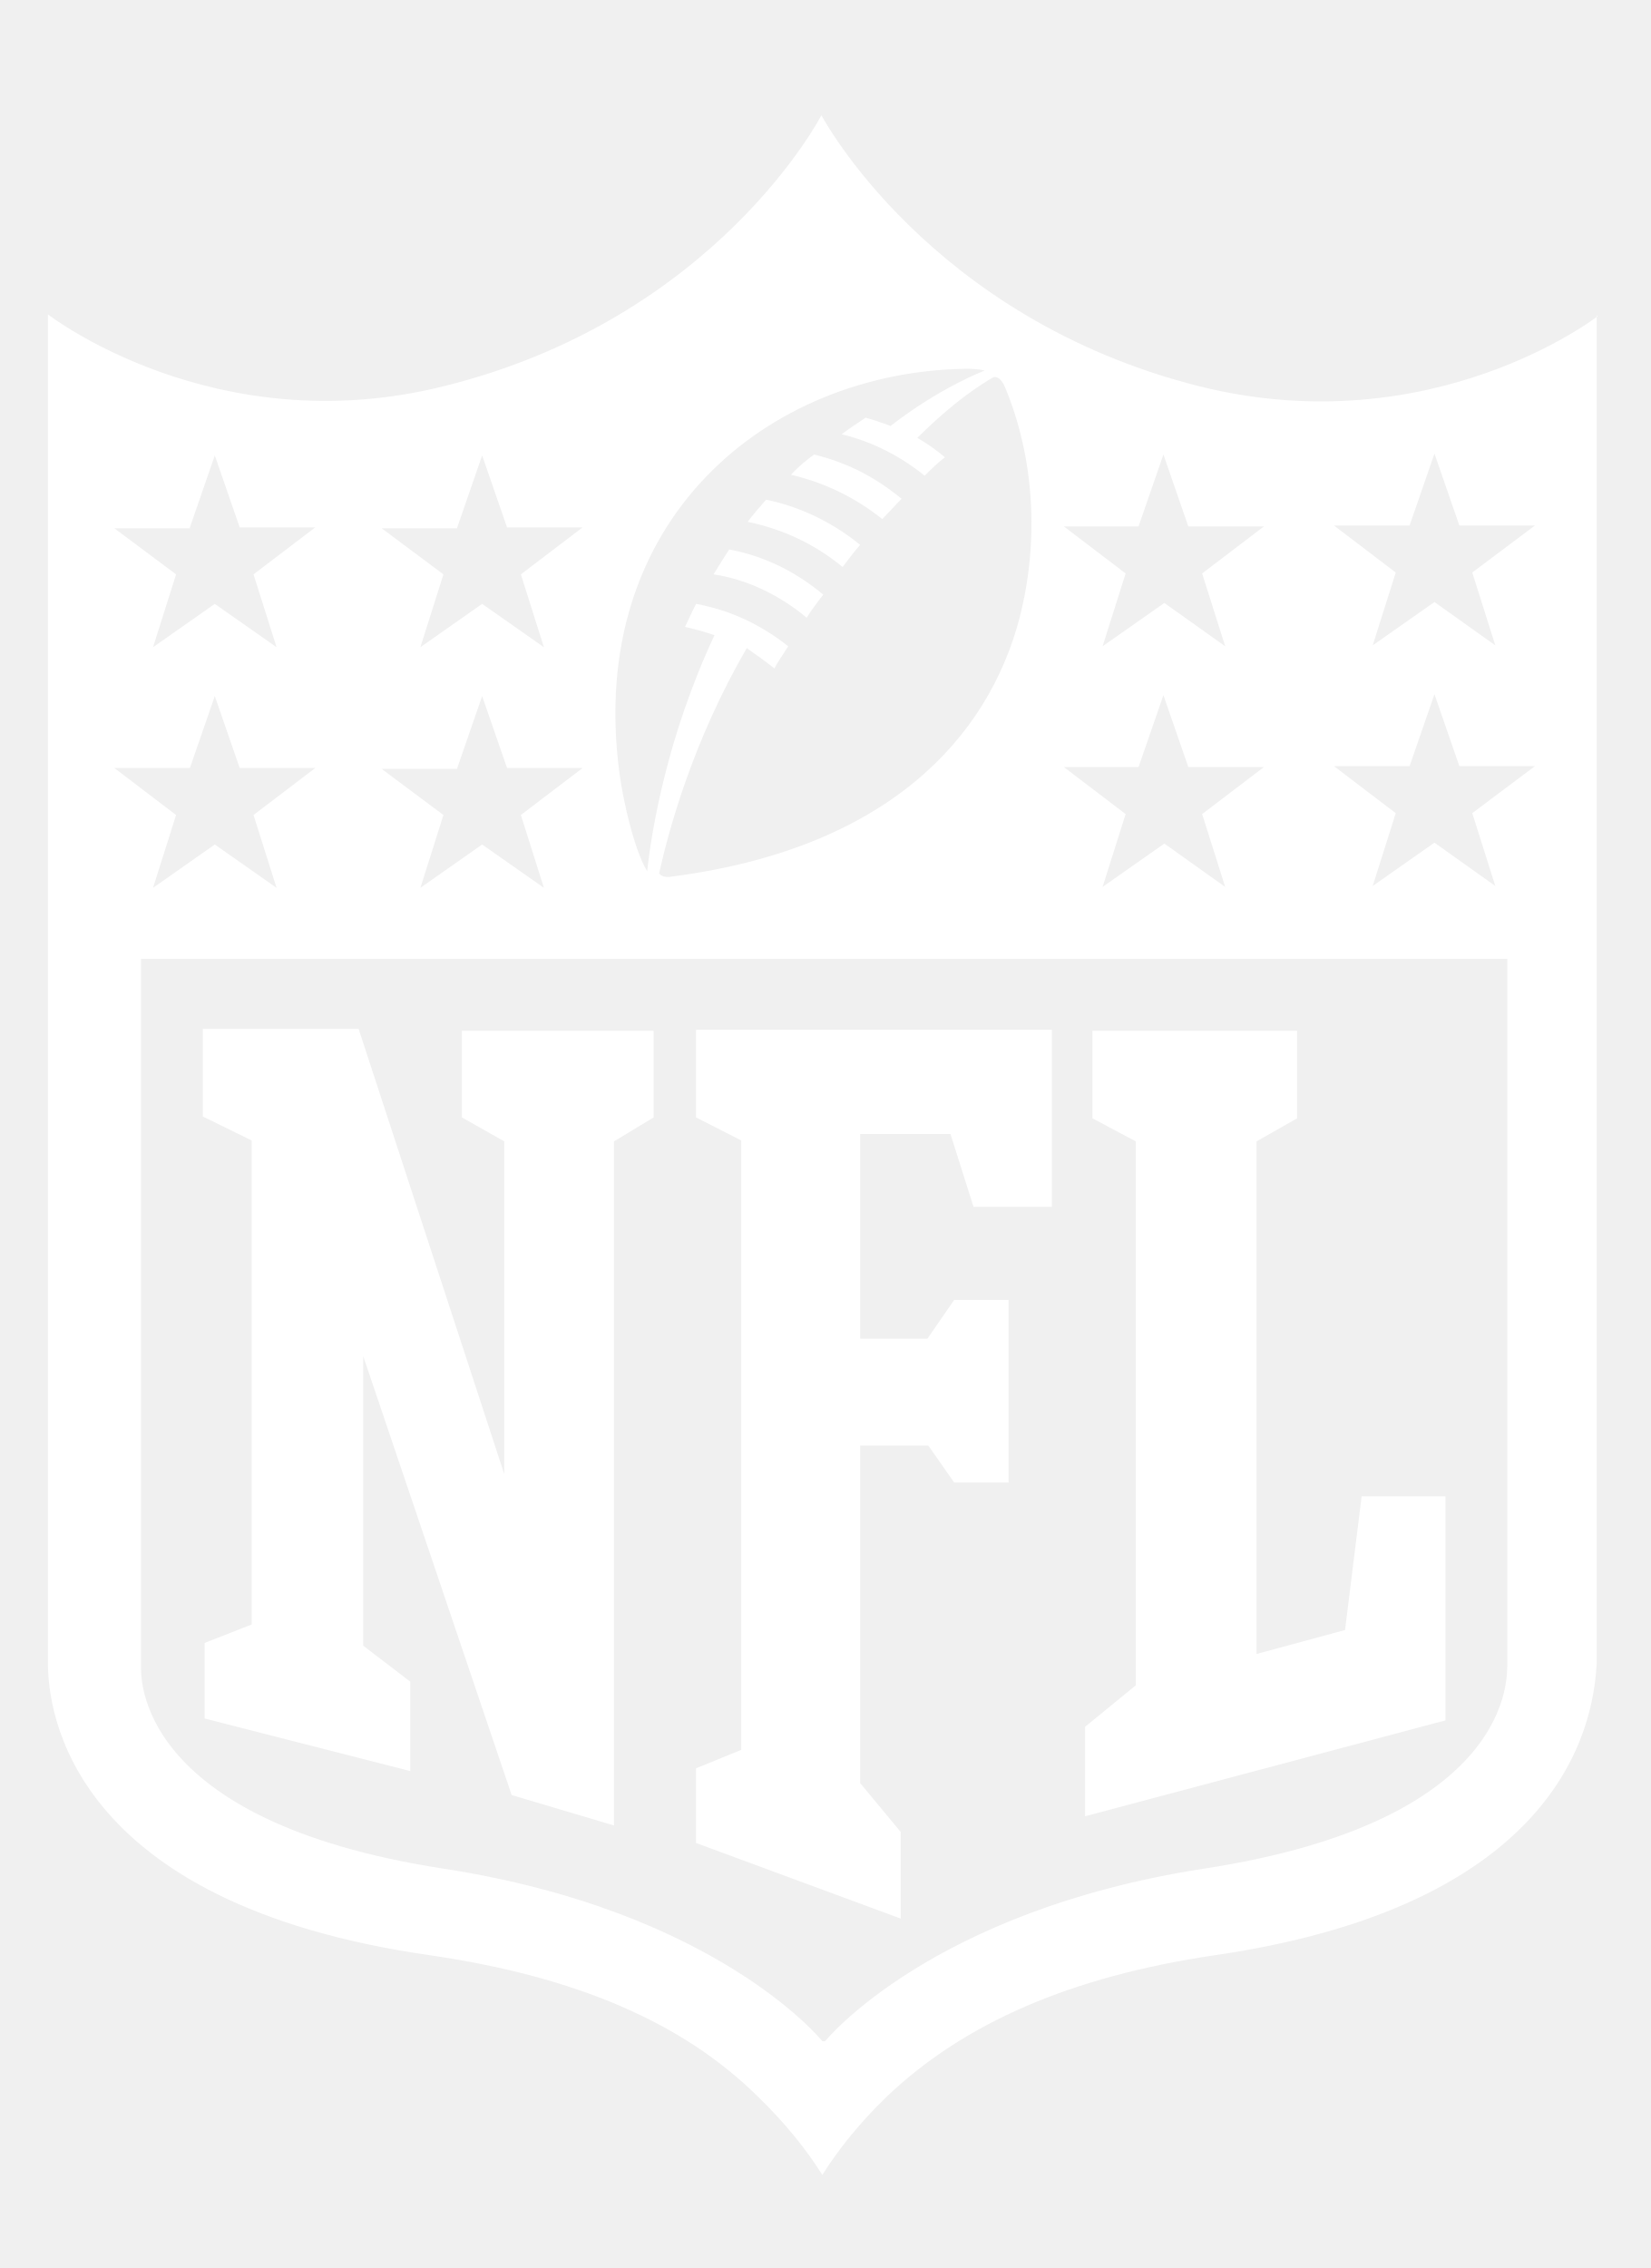
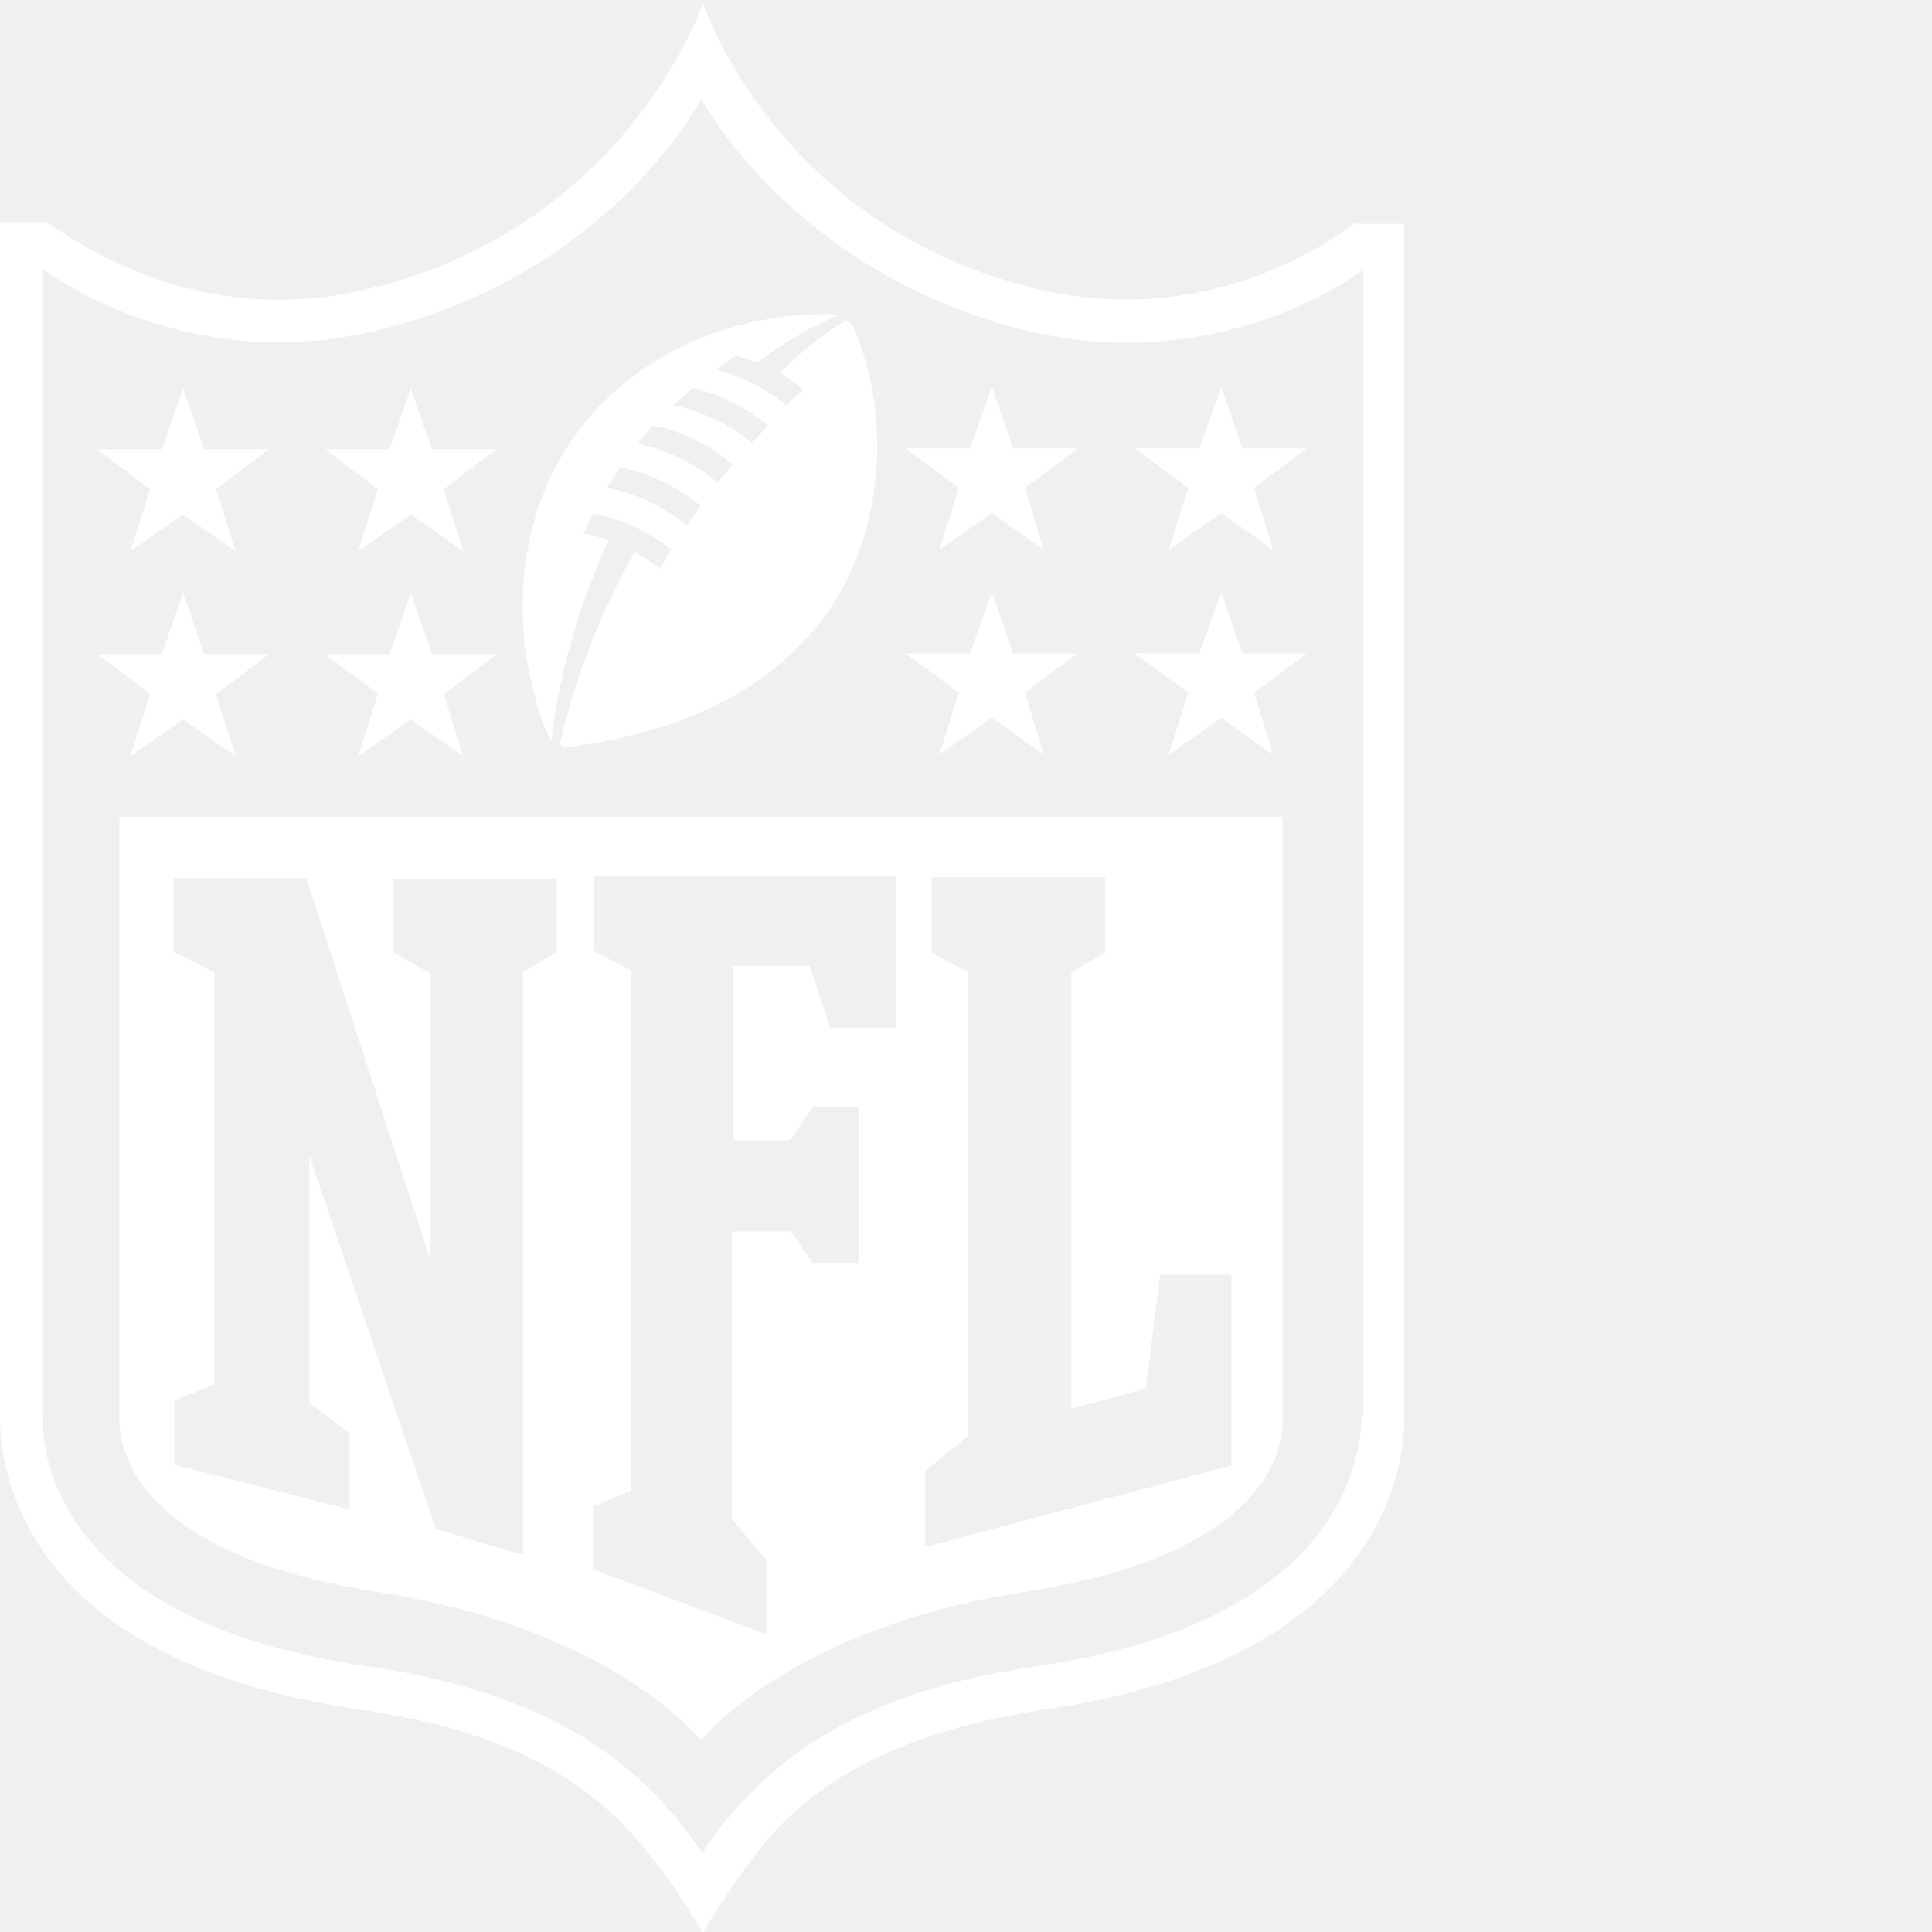
- <svg xmlns="http://www.w3.org/2000/svg" version="1.1" id="Layer_1" x="0px" y="0px" viewBox="0 0 179 246" style="enable-background:new 0 0 179 246;" xml:space="preserve">
+ <svg xmlns="http://www.w3.org/2000/svg" version="1.1" id="Layer_1" x="0px" y="0px" viewBox="0 0 246 246" style="enable-background:new 0 0 246 246;" xml:space="preserve">
  <style type="text/css">
	.st0{fill:#FFFFFF;}
+ 	.st1{fill:#D50A0A;}
</style>
-   <path class="st0" d="M95.7,56.3c0.7-0.7,1.4-1.5,2.1-2.2c-2.1-1.7-5-3.7-9.5-4.8c-0.8,0.6-1.7,1.3-2.5,2.2  C89.3,52.3,92.7,53.9,95.7,56.3L95.7,56.3z" />
-   <path class="st0" d="M173.3,34.3c0,0-17.9,13.9-43.2,7.6c-29.4-7.4-41-29.4-41-29.4s-11.4,22.1-41,29.4c-24.9,6.2-42.9-7.8-42.9-7.8  v146.3c0,5,2.1,26.1,41.6,31.7c15.6,2.3,27.2,7.2,35.4,15.3c3,2.9,5.3,5.8,7,8.5c1.7-2.7,4-5.6,7-8.5c8.4-8,20-13,35.4-15.3  c39.5-5.7,41.3-26.8,41.6-31.7V34.2L173.3,34.3z M123.5,57.1l2.7-7.8l2.7,7.8h8.2l-6.7,5.1l2.5,7.9l0,0h0l0,0l-6.6-4.7l-6.7,4.7  l2.5-7.9l-6.7-5.1H123.5z M123.5,83.2l2.7-7.8l2.7,7.8h8.2l-6.7,5.1l2.5,7.9l0,0h0l0,0l-6.6-4.7l-6.7,4.7l2.5-7.9l-6.7-5.1H123.5z   M104.8,40c1.5,0,2,0.2,2,0.2s-4.8,1.8-10.2,6c0,0-1.3-0.5-2.7-0.9c-0.9,0.6-1.8,1.2-2.6,1.8c2.5,0.6,5.8,1.9,9,4.5  c0.7-0.7,1.4-1.4,2.2-2c-0.7-0.6-1.9-1.5-3-2.1c4.8-4.8,8.3-6.6,8.3-6.6l0,0c0.7-0.1,1.1,0.8,1.3,1.3c3,7.3,3.7,16.2,1.5,24.8  c-3.4,13-14.3,25.1-37.9,28.1c-0.5,0.1-1.1-0.1-1.2-0.4c1.1-4.9,3.7-14.4,9.5-24.4C82,71,83,71.7,84,72.5c0.3-0.6,0.8-1.3,1.5-2.4  c-2.9-2.3-6.2-3.9-10-4.6c0,0-0.7,1.4-1.2,2.5c0,0,1.5,0.3,3.2,0.9c-5.1,10.9-6.8,21-7.3,25.6c-1.4-2.3-2.6-7.6-3-10.6  C63.5,56.4,83.3,40.3,104.8,40z M49.6,57.2l2.7-7.8l2.7,7.8h8.2l-6.7,5.1l2.5,7.9l-6.7-4.7l-6.7,4.7l2.5-7.9l0,0l-6.7-5H49.6z   M49.6,83.3l2.7-7.8l2.7,7.8h8.2l-6.7,5.1l2.5,7.9l-6.7-4.7l-6.7,4.7l2.5-7.9l0,0l-6.7-5H49.6z M20.6,57.2l2.7-7.8l2.7,7.8h8.2  l-6.7,5.1l2.5,7.9l-6.7-4.7l-6.7,4.7l2.5-7.9l0,0l-6.7-5H20.6z M12.4,83.3h8.2l2.7-7.8l2.7,7.8h8.2l-6.7,5.1l2.5,7.9l-6.7-4.7  l-6.7,4.7l2.5-7.9l0,0L12.4,83.3z M130.5,202.7c-29.6,4.6-41,18.7-41,18.7h-0.3c0,0-11.3-14.1-41-18.7c-33.9-5.2-32.9-21.2-32.9-22  V104h148.2v76.7C163.4,181.5,164.6,197.5,130.5,202.7z M159.7,88.2l2.5,7.9l0,0h0l0,0l-6.6-4.7l-6.7,4.7l2.5-7.9l-6.7-5.1h8.2  l2.7-7.8l2.7,7.8h8.2L159.7,88.2z M159.7,62.1l2.5,7.9l0,0h0l0,0l-6.6-4.7l-6.7,4.7l2.5-7.9l-6.7-5.1h8.2l2.7-7.8l2.7,7.8h8.2  L159.7,62.1z" />
-   <path class="st0" d="M87.5,67c0.5-0.8,1.1-1.6,1.8-2.5c-2.5-2.1-5.9-4.1-10.2-4.9c-0.6,0.9-1.7,2.7-1.7,2.7  C80.8,62.8,84.4,64.4,87.5,67L87.5,67z" />
-   <path class="st0" d="M91.4,61.5c0.6-0.8,1.2-1.6,1.9-2.4c-3.4-2.8-7.2-4.3-10.2-4.9c-0.7,0.8-1.4,1.6-2,2.4  C85,57.4,88.5,59.1,91.4,61.5L91.4,61.5z" />
-   <polygon class="st0" points="54.7,160.1 54.7,159.9 54.7,160.1 " />
-   <polygon class="st0" points="50.1,121.2 54.7,123.8 54.7,159.9 54.7,160.1 54.7,160.1 54.7,159.9 38.9,111.6 22,111.6 22,121.1   27.3,123.7 27.3,176.2 22.2,178.2 22.2,186.4 44.5,192.1 44.5,182.4 39.4,178.5 39.4,147.1 55.5,194.7 66.6,198 66.6,123.8   70.9,121.2 70.9,111.8 50.1,111.8 " />
-   <polygon class="st0" points="93.3,193.4 93.3,193.4 93.2,193.3 " />
-   <polygon class="st0" points="75.5,121.2 80.4,123.7 80.4,189.8 75.5,191.8 75.5,199.9 97.7,208.1 97.7,198.7 93.3,193.4 93.3,193.4   93.2,193.3 93.3,193.4 93.3,156.8 100.7,156.8 103.5,160.8 109.4,160.8 109.4,141 103.5,141 100.6,145.2 93.3,145.2 93.3,123   103.1,123 105.6,130.9 114.1,130.9 114.1,111.7 75.5,111.7 " />
-   <polygon class="st0" points="145.9,176.8 136.3,179.4 136.3,123.8 140.7,121.3 140.7,111.8 118.5,111.8 118.5,121.3 123.2,123.8   123.2,182.8 117.7,187.3 117.7,196.8 117.7,197 156.8,186.6 156.8,162.3 147.7,162.3 " />
+   <path class="st0" d="M172.9,28.5l-0.2-0.2c-7.5,5.6-22.4,13-41,8.4C98.8,28.7,89.5,0.4,89.5,0.4s-9.4,28.2-42.2,36.3  c-18.9,4.7-33.5-2.9-41.3-8.4H0v152.2c0,4,0.9,11.5,7.2,19.3c7.7,9.3,20.8,15.3,38.8,17.9c14.6,2.1,25.2,6.6,32.6,13.9  c5.6,5.3,10.9,14.5,10.9,14.5s5.4-9.4,10.7-14.5c7.5-7.2,18.2-11.7,32.6-13.9c18.1-2.6,31.1-8.7,38.8-18c6.2-7.6,7.2-15.2,7.2-19  V28.5H172.9z M173.4,180.5c-0.3,4.9-2.2,26-41.6,31.7c-15.4,2.2-27.1,7.2-35.4,15.3c-3,2.9-5.3,5.8-7,8.5c-1.7-2.7-4-5.6-7-8.5  c-8.2-8-19.8-13-35.4-15.3c-39.5-5.6-41.6-26.7-41.6-31.7V34.2c0,0,18,14,42.9,7.8c29.6-7.3,41-29.4,41-29.4s11.6,22,41,29.4  c25.3,6.3,43.2-7.6,43.2-7.6l0.1-0.1V180.5z" />
+   <path class="st0" d="M163.4,104H15.2v76.7c0,0.8-1,16.8,32.9,22c29.7,4.6,41,18.7,41,18.7h0.3c0,0,11.4-14.1,41-18.7  c34.2-5.2,32.9-21.2,32.9-22V104z M70.9,121.2l-4.3,2.6V198l-11.1-3.3l-16.1-47.5l0,31.4l5.1,3.9v9.7l-22.3-5.7v-8.2l5.1-2v-52.5  l-5.2-2.6v-9.4h16.9l15.7,48.3l0-36.2l-4.6-2.6v-9.4h20.8V121.2z M114.1,130.9h-8.4l-2.6-7.9h-9.8v22.2h7.3l2.9-4.2h5.9v19.8h-5.9  l-2.8-4h-7.5v36.6l4.4,5.3v9.4l-22.1-8.3v-8l4.9-2v-66.2l-4.8-2.5v-9.6h38.5V130.9z M156.8,186.6L117.7,197l0.1-0.3v-9.4l5.5-4.5  v-59l-4.7-2.5v-9.6h22.1v9.6l-4.3,2.5v55.6l9.5-2.6l1.8-14.5h9.1V186.6z" />
+   <polygon class="st1" points="54.7,160.1 54.7,159.9 54.7,160.1 " />
+   <polygon class="st1" points="93.3,193.4 93.3,193.4 93.2,193.3 " />
+   <polygon class="st0" points="19.1,88.4 16.6,96.3 23.3,91.6 30,96.3 27.5,88.4 34.2,83.3 26,83.3 23.3,75.5 20.6,83.3 12.4,83.3   19.1,88.3 " />
+   <polygon class="st0" points="48.1,88.4 45.6,96.3 52.3,91.6 59,96.3 56.5,88.4 63.2,83.3 55,83.3 52.3,75.5 49.6,83.3 41.4,83.3   48.1,88.3 " />
+   <polygon class="st0" points="19.1,62.3 16.6,70.2 23.3,65.5 30,70.2 27.5,62.3 34.2,57.2 26,57.2 23.3,49.5 20.6,57.2 12.4,57.2   19.1,62.3 " />
+   <polygon class="st0" points="48.1,62.3 45.6,70.2 52.3,65.5 59,70.2 56.5,62.3 63.2,57.2 55,57.2 52.3,49.5 49.6,57.2 41.4,57.2   48.1,62.3 " />
+   <polygon class="st0" points="155.5,75.4 152.7,83.2 144.5,83.2 151.3,88.2 148.8,96.1 155.5,91.4 162.1,96.1 159.7,88.2 166.4,83.2   158.2,83.2 " />
  <polygon class="st0" points="162.1,96.1 162.1,96.1 162.1,96.1 " />
+   <polygon class="st0" points="119.6,96.1 126.3,91.4 132.9,96.1 130.5,88.2 137.2,83.2 129,83.2 126.3,75.4 123.5,83.2 115.3,83.2   122.1,88.2 " />
  <polygon class="st0" points="132.9,96.1 132.9,96.1 132.9,96.1 " />
+   <polygon class="st0" points="155.5,49.3 152.7,57.1 144.5,57.1 151.3,62.1 148.8,70 155.5,65.3 162.1,70 159.7,62.1 166.4,57.1   158.2,57.1 " />
  <polygon class="st0" points="162.1,70 162.1,70 162.1,70 " />
  <polygon class="st0" points="132.9,70 132.9,70 132.9,70 " />
+   <polygon class="st0" points="119.6,70 126.3,65.3 132.9,70 130.5,62.1 137.2,57.1 129,57.1 126.3,49.3 123.5,57.1 115.3,57.1   122.1,62.1 " />
+   <path class="st0" d="M70.2,94.4c0.5-4.6,2.2-14.7,7.3-25.6c-1.8-0.6-3.2-0.9-3.2-0.9c0.5-1.1,1.2-2.5,1.2-2.5  c3.8,0.7,7.1,2.3,10,4.6c-0.7,1.1-1.2,1.9-1.5,2.4c-1-0.8-2-1.5-3.2-2.1c-5.7,10-8.4,19.5-9.5,24.4c0.1,0.3,0.7,0.5,1.2,0.4  c23.6-3.1,34.5-15.1,37.9-28.1c2.2-8.5,1.5-17.5-1.5-24.8c-0.2-0.5-0.6-1.4-1.3-1.3l0,0c0,0-3.5,1.8-8.3,6.6c1.1,0.6,2.3,1.5,3,2.1  c-0.7,0.6-1.5,1.4-2.2,2c-3.2-2.6-6.4-3.9-9-4.5c0.8-0.6,1.7-1.2,2.6-1.8c1.4,0.3,2.7,0.9,2.7,0.9c5.5-4.2,10.2-6,10.2-6  s-0.5-0.3-2-0.2c-21.5,0.3-41.3,16.3-37.6,43.8C67.6,86.7,68.8,92.1,70.2,94.4z M88.3,49.4c4.4,1.1,7.4,3.1,9.5,4.8  c-0.7,0.7-1.4,1.5-2.1,2.2l0,0c-3-2.5-6.3-4-9.9-4.8C86.7,50.7,87.5,50,88.3,49.4z M83.1,54.2c3,0.5,6.8,2.1,10.2,4.9  c-0.7,0.8-1.3,1.7-1.9,2.4l0,0c-2.8-2.4-6.3-4.2-10.2-5C81.7,55.8,82.4,55,83.1,54.2z M79,59.5c4.3,0.9,7.8,2.9,10.2,4.9  c-0.6,0.9-1.2,1.8-1.8,2.5v0c-3.1-2.6-6.6-4.1-10.2-4.8C77.3,62.2,78.4,60.4,79,59.5z" />
</svg>
